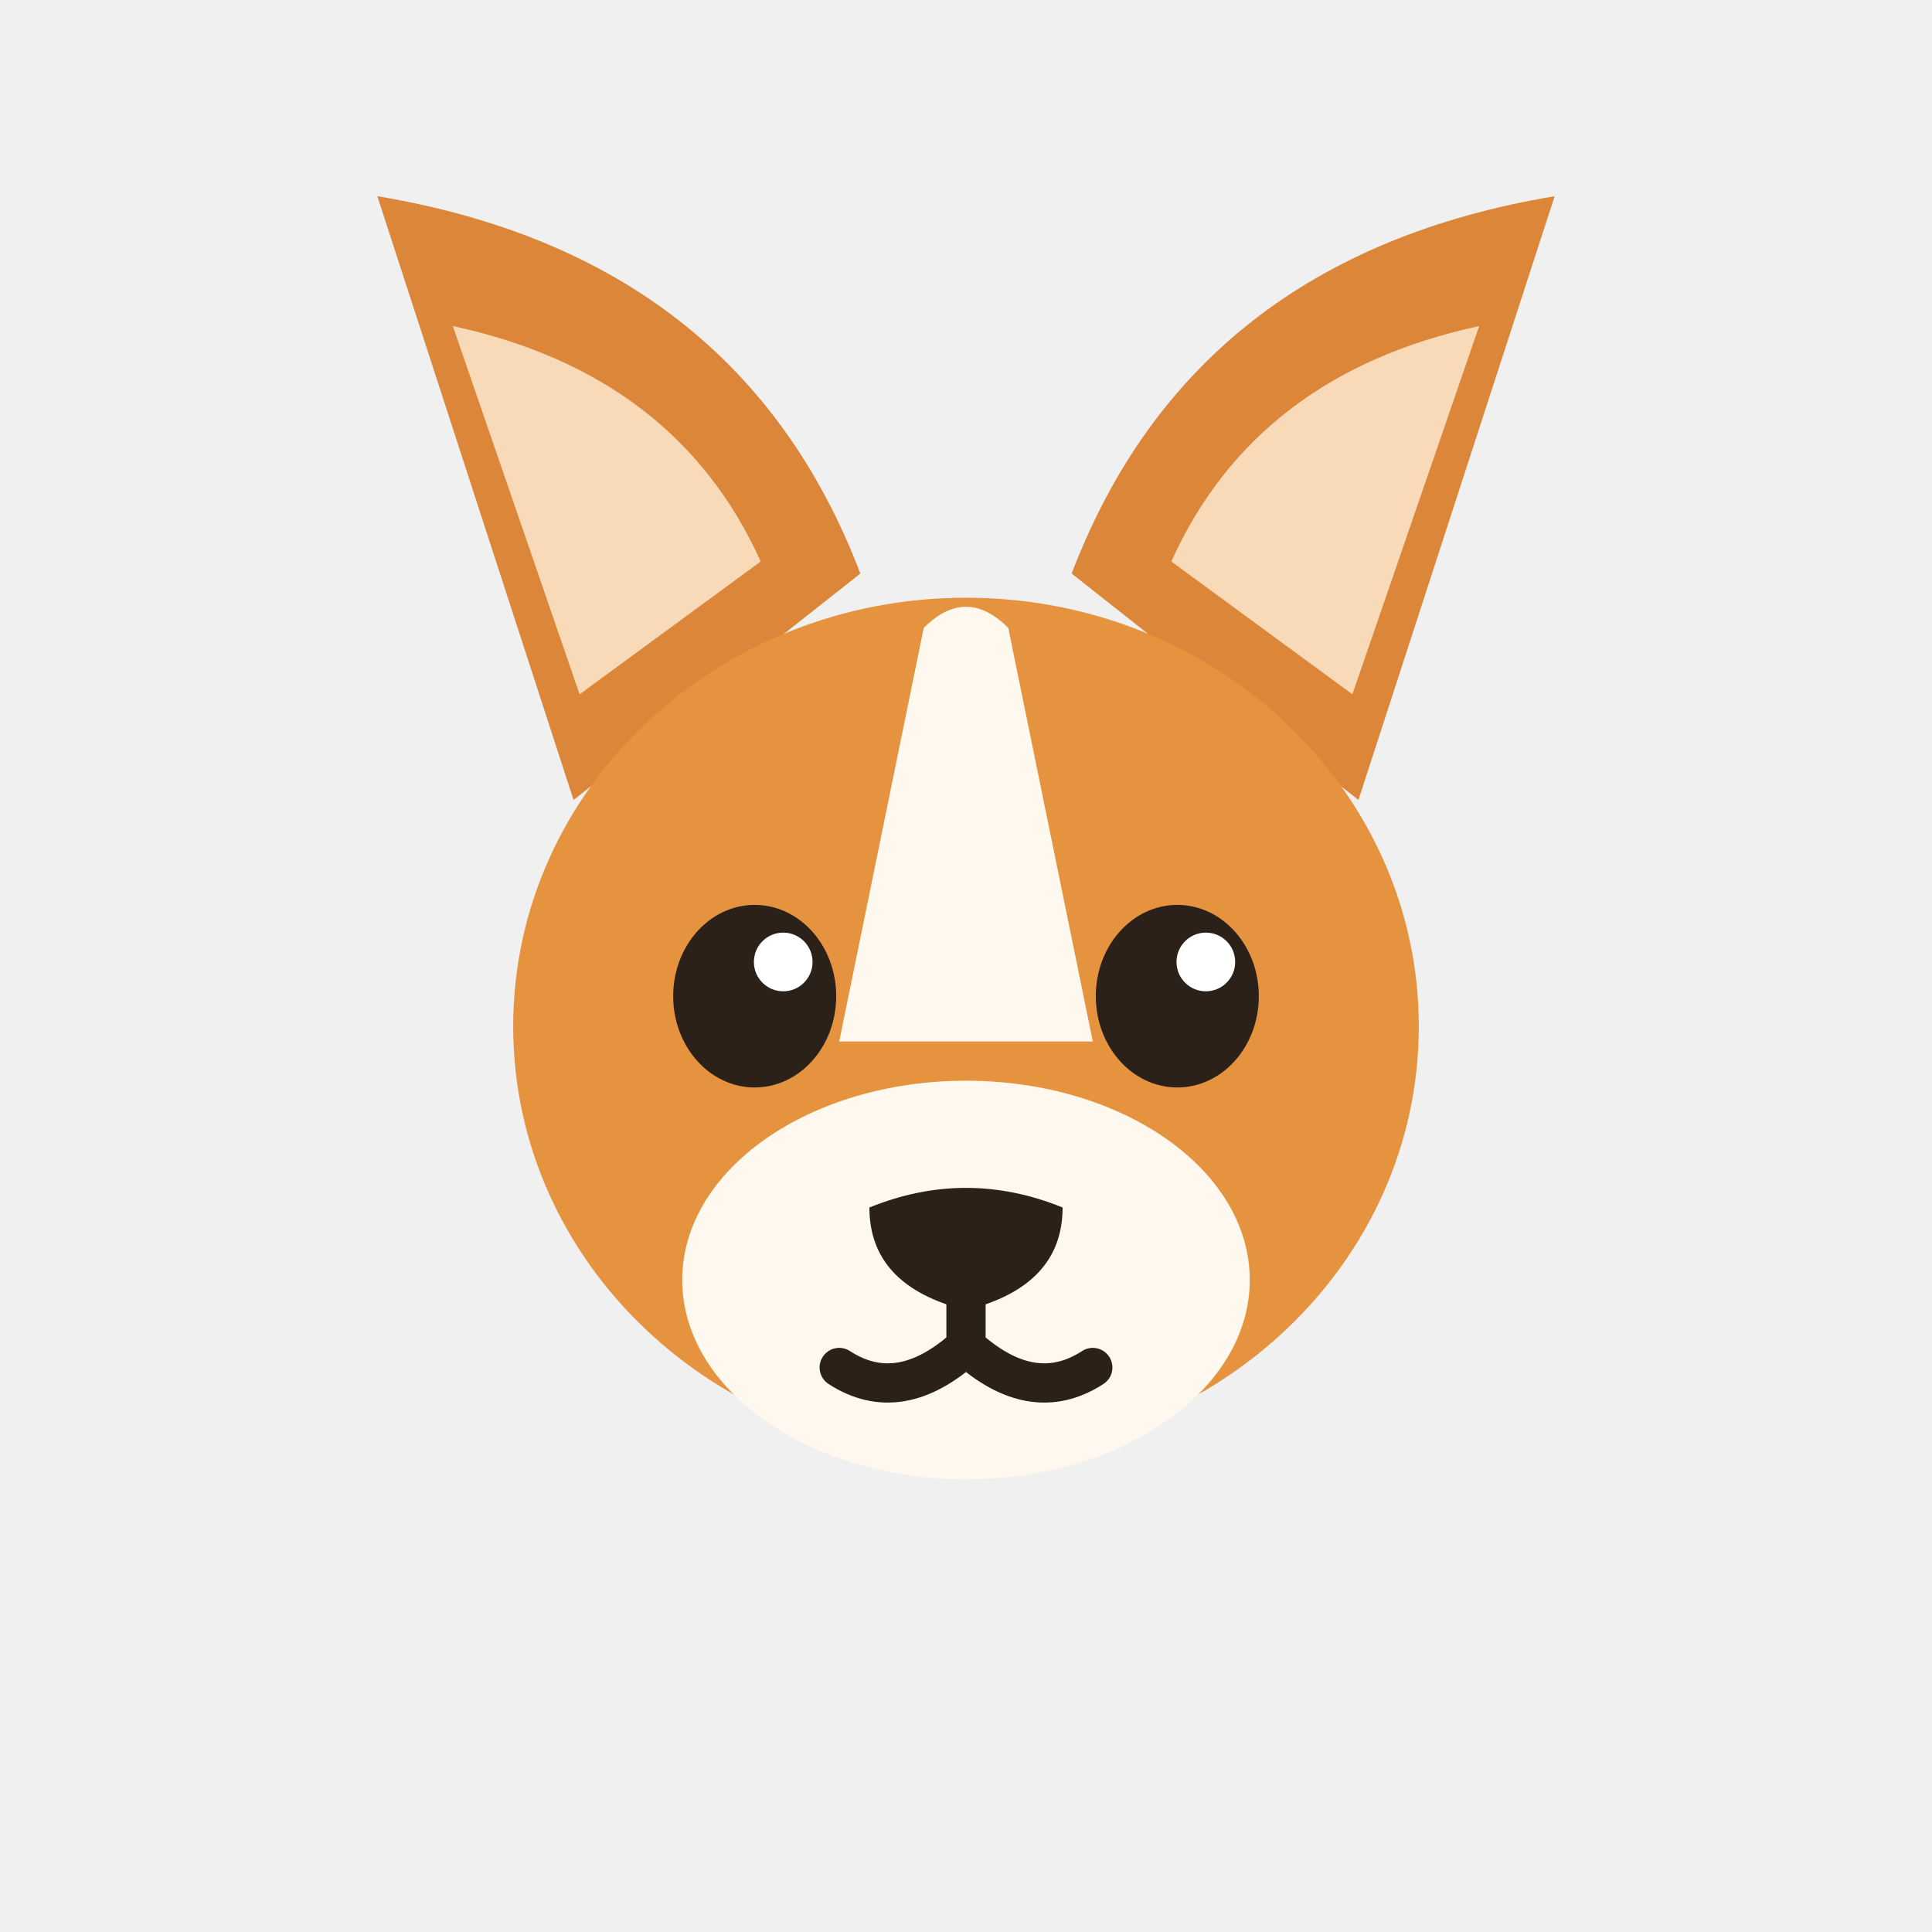
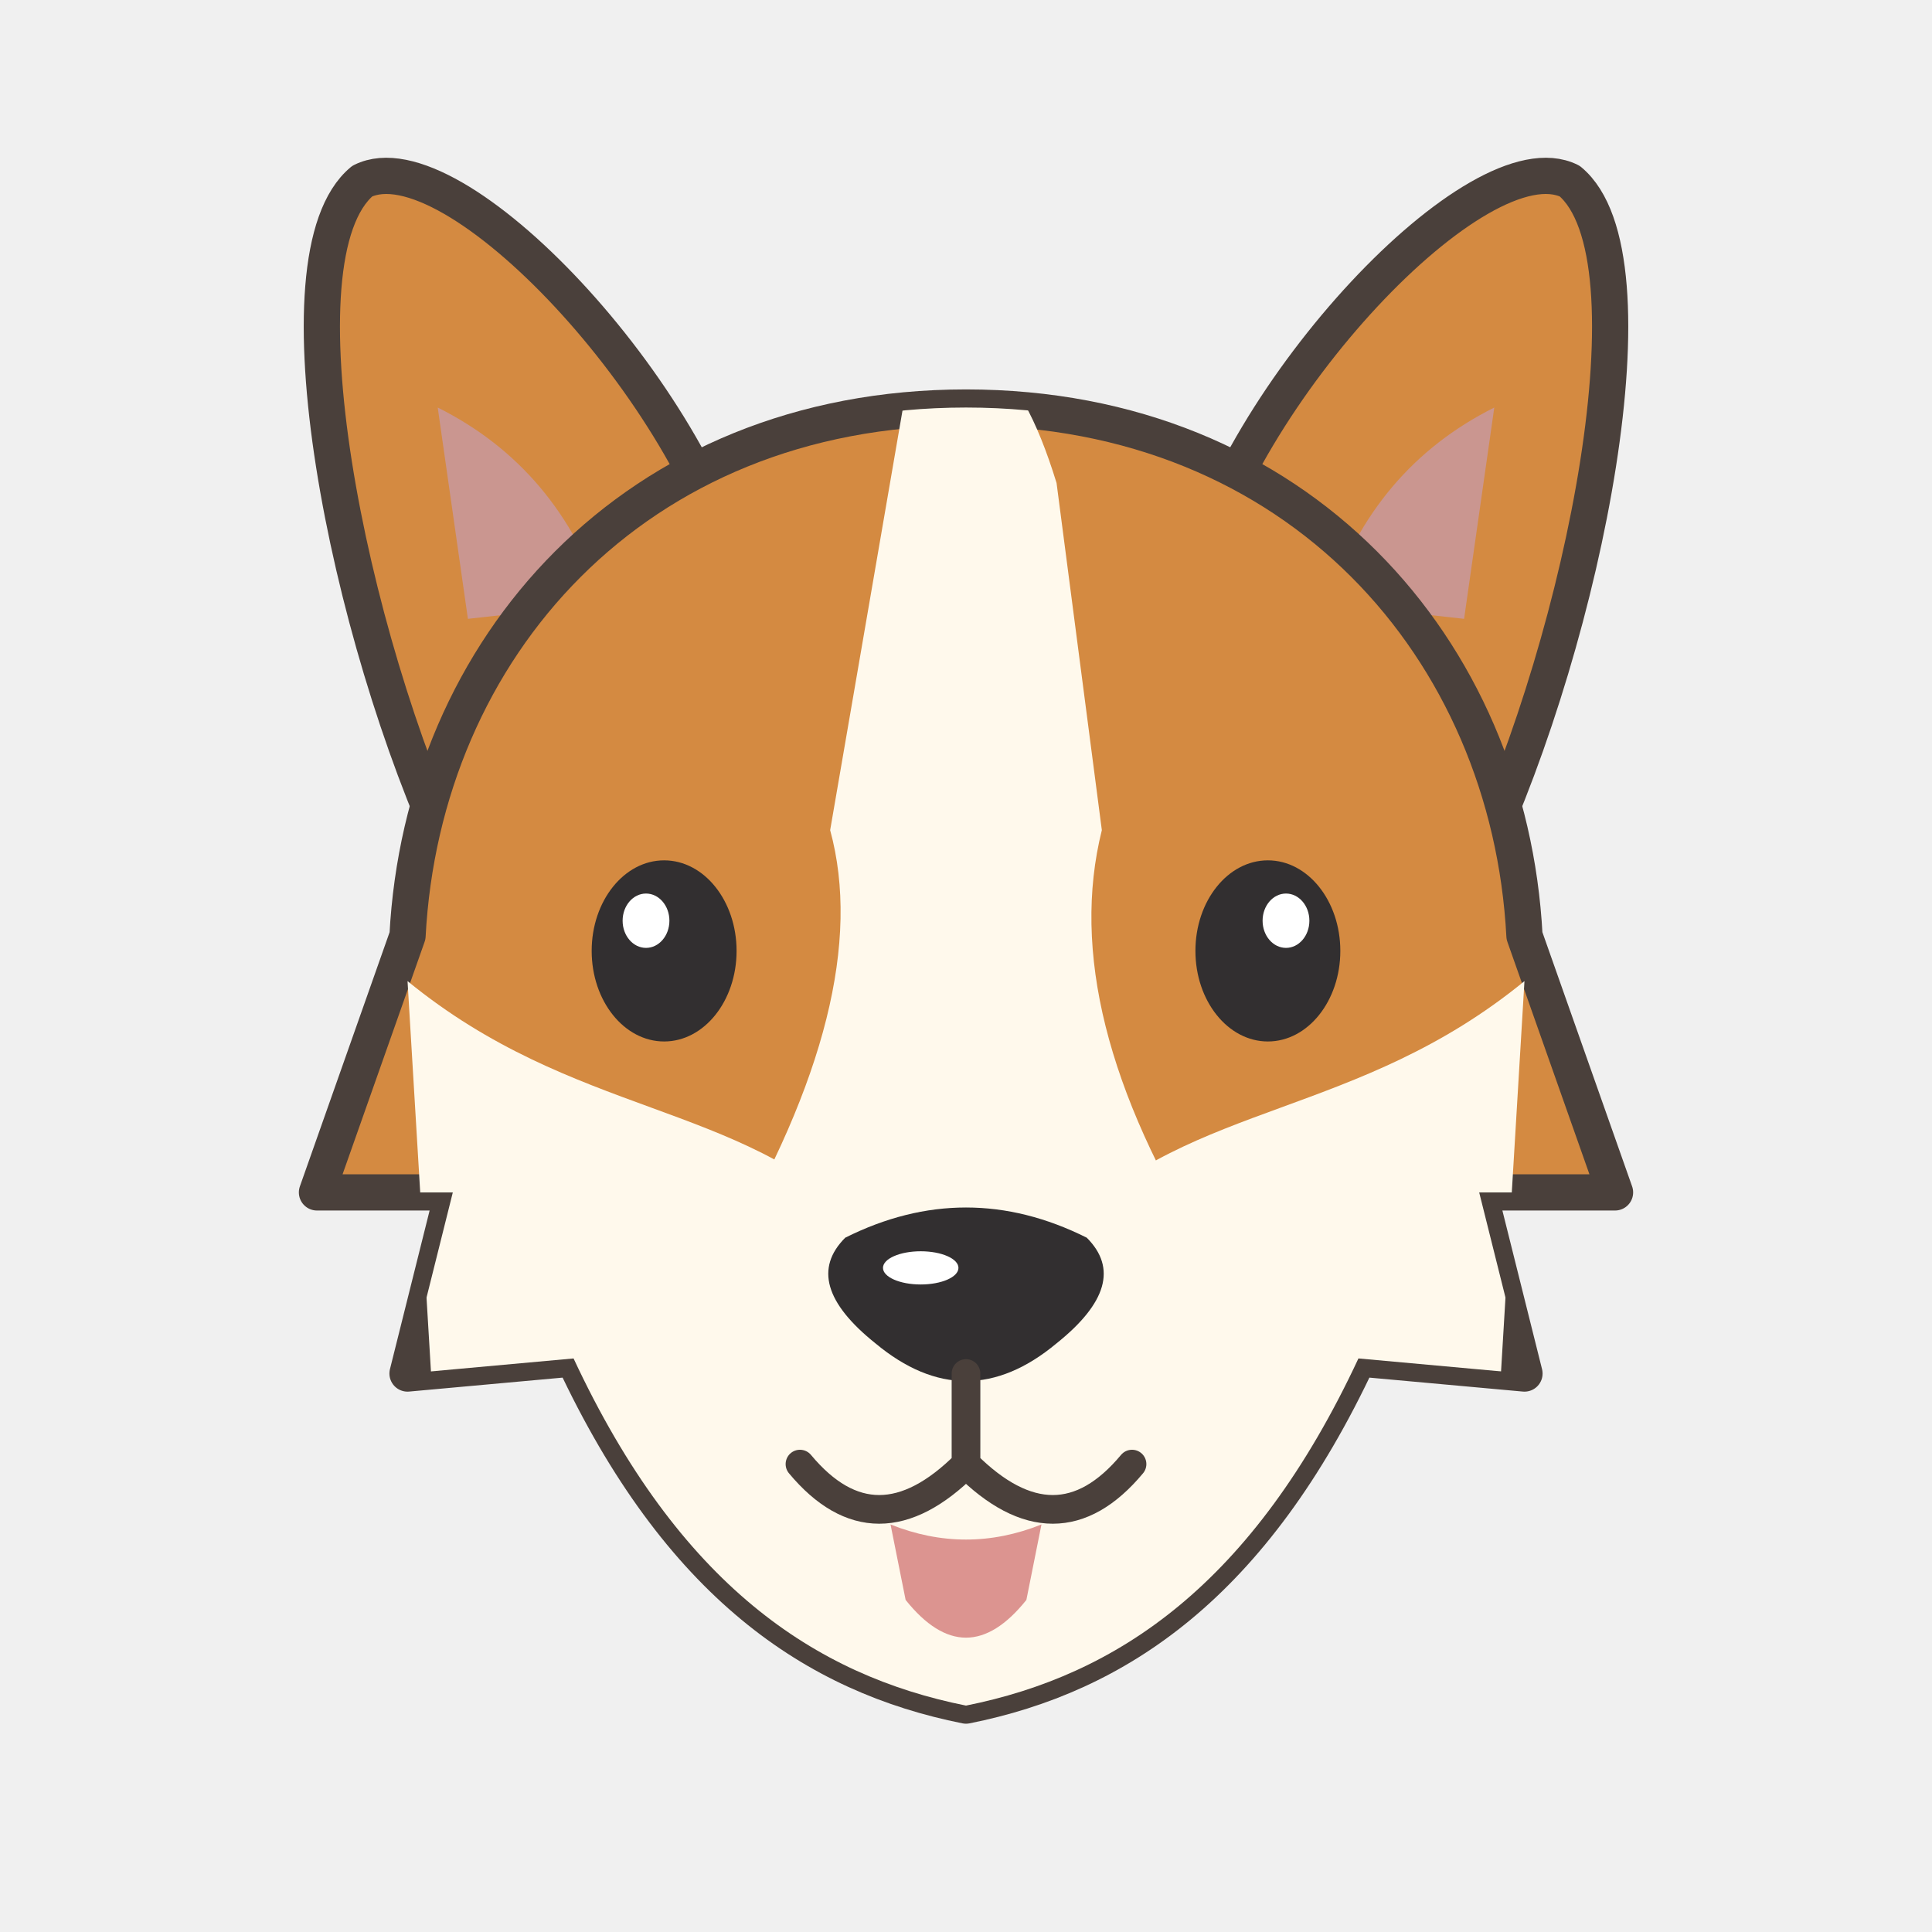
- <svg xmlns="http://www.w3.org/2000/svg" viewBox="0 0 64 64" role="img" aria-label="Corgi">
-   <path d="M19 26.5L12.5 6.5Q24.5 8.5 28.5 19Z" fill="#DB8638" />
-   <g transform="translate(64 0) scale(-1 1)">
-     <path d="M19 26.5L12.5 6.5Q24.5 8.5 28.5 19Z" fill="#DB8638" />
+ <svg xmlns="http://www.w3.org/2000/svg" width="128" height="128" viewBox="0 0 128 128" fill="none">
+   <path d="M30 57C23 42 18 17 24 12C30 9 46 26 49 39L30 57Z" fill="#D48A41" stroke-width="2.4" stroke-linecap="round" stroke-linejoin="round" stroke="#4A403B" />
+   <path d="M98 57C105 42 110 17 104 12C98 9 82 26 79 39L98 57Z" fill="#D48A41" stroke-width="2.4" stroke-linecap="round" stroke-linejoin="round" stroke="#4A403B" />
+   <path d="M31 41L29 27C34.333 29.667 38 34 40 40L31 41Z" fill="#CA9690" />
+   <path d="M97 41L99 27C93.667 29.667 90 34 88 40L97 41Z" fill="#CA9690" />
+   <path d="M64 27C86 27 100 43 101 62L107 79H98L101 91L90 90C83 105 74 111 64 113C54 111 45 105 38 90L27 91L30 79H21L27 62C28 43 42 27 64 27Z" fill="#D48A41" stroke-width="2.4" stroke-linecap="round" stroke-linejoin="round" stroke="#4A403B" />
+   <mask id="mask0_11_712" style="mask-type:luminance" maskUnits="userSpaceOnUse" x="21" y="27" width="86" height="86">
+     <path d="M64 27C86 27 100 43 101 62L107 79H98L101 91L90 90C83 105 74 111 64 113C54 111 45 105 38 90L27 91L30 79H21L27 62C28 43 42 27 64 27Z" fill="white" />
+   </mask>
+   <g mask="url(#mask0_11_712)">
+     <path d="M27 65C38 74 49 73 57 81L64 102V122L30 115L27 65Z" fill="#FFF9EC" />
+     <path d="M101 65C90 74 79 73 71 81L64 102V122L98 115L101 65Z" fill="#FFF9EC" />
+     <path d="M60 26C64 21.333 67.333 23.333 70 32L73 55C71 63 73.333 72.333 80 83L85 113H43L48 83C54.667 71.667 57 62.333 55 55L60 26Z" fill="#FFF9EC" />
  </g>
-   <path d="M19.2 23L15 10.8Q22.4 12.4 25.2 18.6Z" fill="#F8D9B8" />
-   <g transform="translate(64 0) scale(-1 1)">
-     <path d="M19.2 23L15 10.8Q22.4 12.4 25.2 18.6Z" fill="#F8D9B8" />
-   </g>
-   <ellipse cx="32" cy="34" rx="15" ry="14.2" fill="#E5933F" />
-   <path d="M30.6 20.8Q32 19.4 33.4 20.8L36.2 34.5H27.8Z" fill="#FFF8EE" />
-   <ellipse cx="32" cy="42.4" rx="9.4" ry="6.6" fill="#FFF8EE" />
-   <ellipse cx="25" cy="33" rx="2.7" ry="3.024" fill="#2B2118" />
-   <circle cx="25.945" cy="31.866" r="0.972" fill="#fff" />
-   <ellipse cx="39" cy="33" rx="2.7" ry="3.024" fill="#2B2118" />
-   <circle cx="39.945" cy="31.866" r="0.972" fill="#fff" />
-   <path d="M32 43.2v1.4m0 0q-2.2 2 -4.2 .7m4.2 -.7q2.2 2 4.2 .7" stroke="#2B2118" stroke-width="1.3" stroke-linecap="round" fill="none" />
-   <path d="M28.8 40q3.2 -1.3 6.4 0q0 2.6 -3.2 3.4q-3.2 -.8 -3.2 -3.4z" fill="#2B2118" />
+   <path d="M44 69C46.651 69 48.8 66.314 48.8 63C48.8 59.686 46.651 57 44 57C41.349 57 39.2 59.686 39.2 63C39.2 66.314 41.349 69 44 69Z" fill="#322F30" />
+   <path d="M84 69C86.651 69 88.8 66.314 88.8 63C88.8 59.686 86.651 57 84 57C81.349 57 79.2 59.686 79.2 63C79.2 66.314 81.349 69 84 69Z" fill="#322F30" />
+   <path d="M42.8 62.8C43.656 62.8 44.35 61.994 44.35 61C44.35 60.006 43.656 59.2 42.8 59.2C41.944 59.2 41.25 60.006 41.25 61C41.25 61.994 41.944 62.8 42.8 62.8Z" fill="white" />
+   <path d="M85.2 62.8C84.344 62.8 83.65 61.994 83.65 61C83.65 60.006 84.344 59.2 85.2 59.2C86.056 59.2 86.75 60.006 86.75 61C86.75 61.994 86.056 62.8 85.2 62.8Z" fill="white" />
+   <path d="M55 105C62.18 105 68 99.627 68 93C68 86.373 62.18 81 55 81C47.82 81 42 86.373 42 93C42 99.627 47.82 105 55 105Z" fill="#FFF9EC" />
+   <path d="M73 105C80.18 105 86 99.627 86 93C86 86.373 80.18 81 73 81C65.82 81 60 86.373 60 93C60 99.627 65.82 105 73 105Z" fill="#FFF9EC" />
+   <path d="M56 82C61.333 79.333 66.667 79.333 72 82C74 84 73.333 86.333 70 89C66 92.333 62 92.333 58 89C54.667 86.333 54 84 56 82Z" fill="#322F30" />
+   <path d="M61 85.1C62.381 85.1 63.5 84.608 63.5 84C63.5 83.392 62.381 82.9 61 82.9C59.619 82.9 58.5 83.392 58.5 84C58.5 84.608 59.619 85.1 61 85.1Z" fill="white" />
+   <path d="M64 91V97M64 97C60 101 56.333 101 53 97M64 97C68 101 71.667 101 75 97" stroke-width="1.9" stroke-linecap="round" stroke-linejoin="round" stroke="#4A403B" />
+   <path d="M59 101C62.333 102.333 65.667 102.333 69 101L68 106C65.333 109.333 62.667 109.333 60 106L59 101Z" fill="#DC9490" />
</svg>
